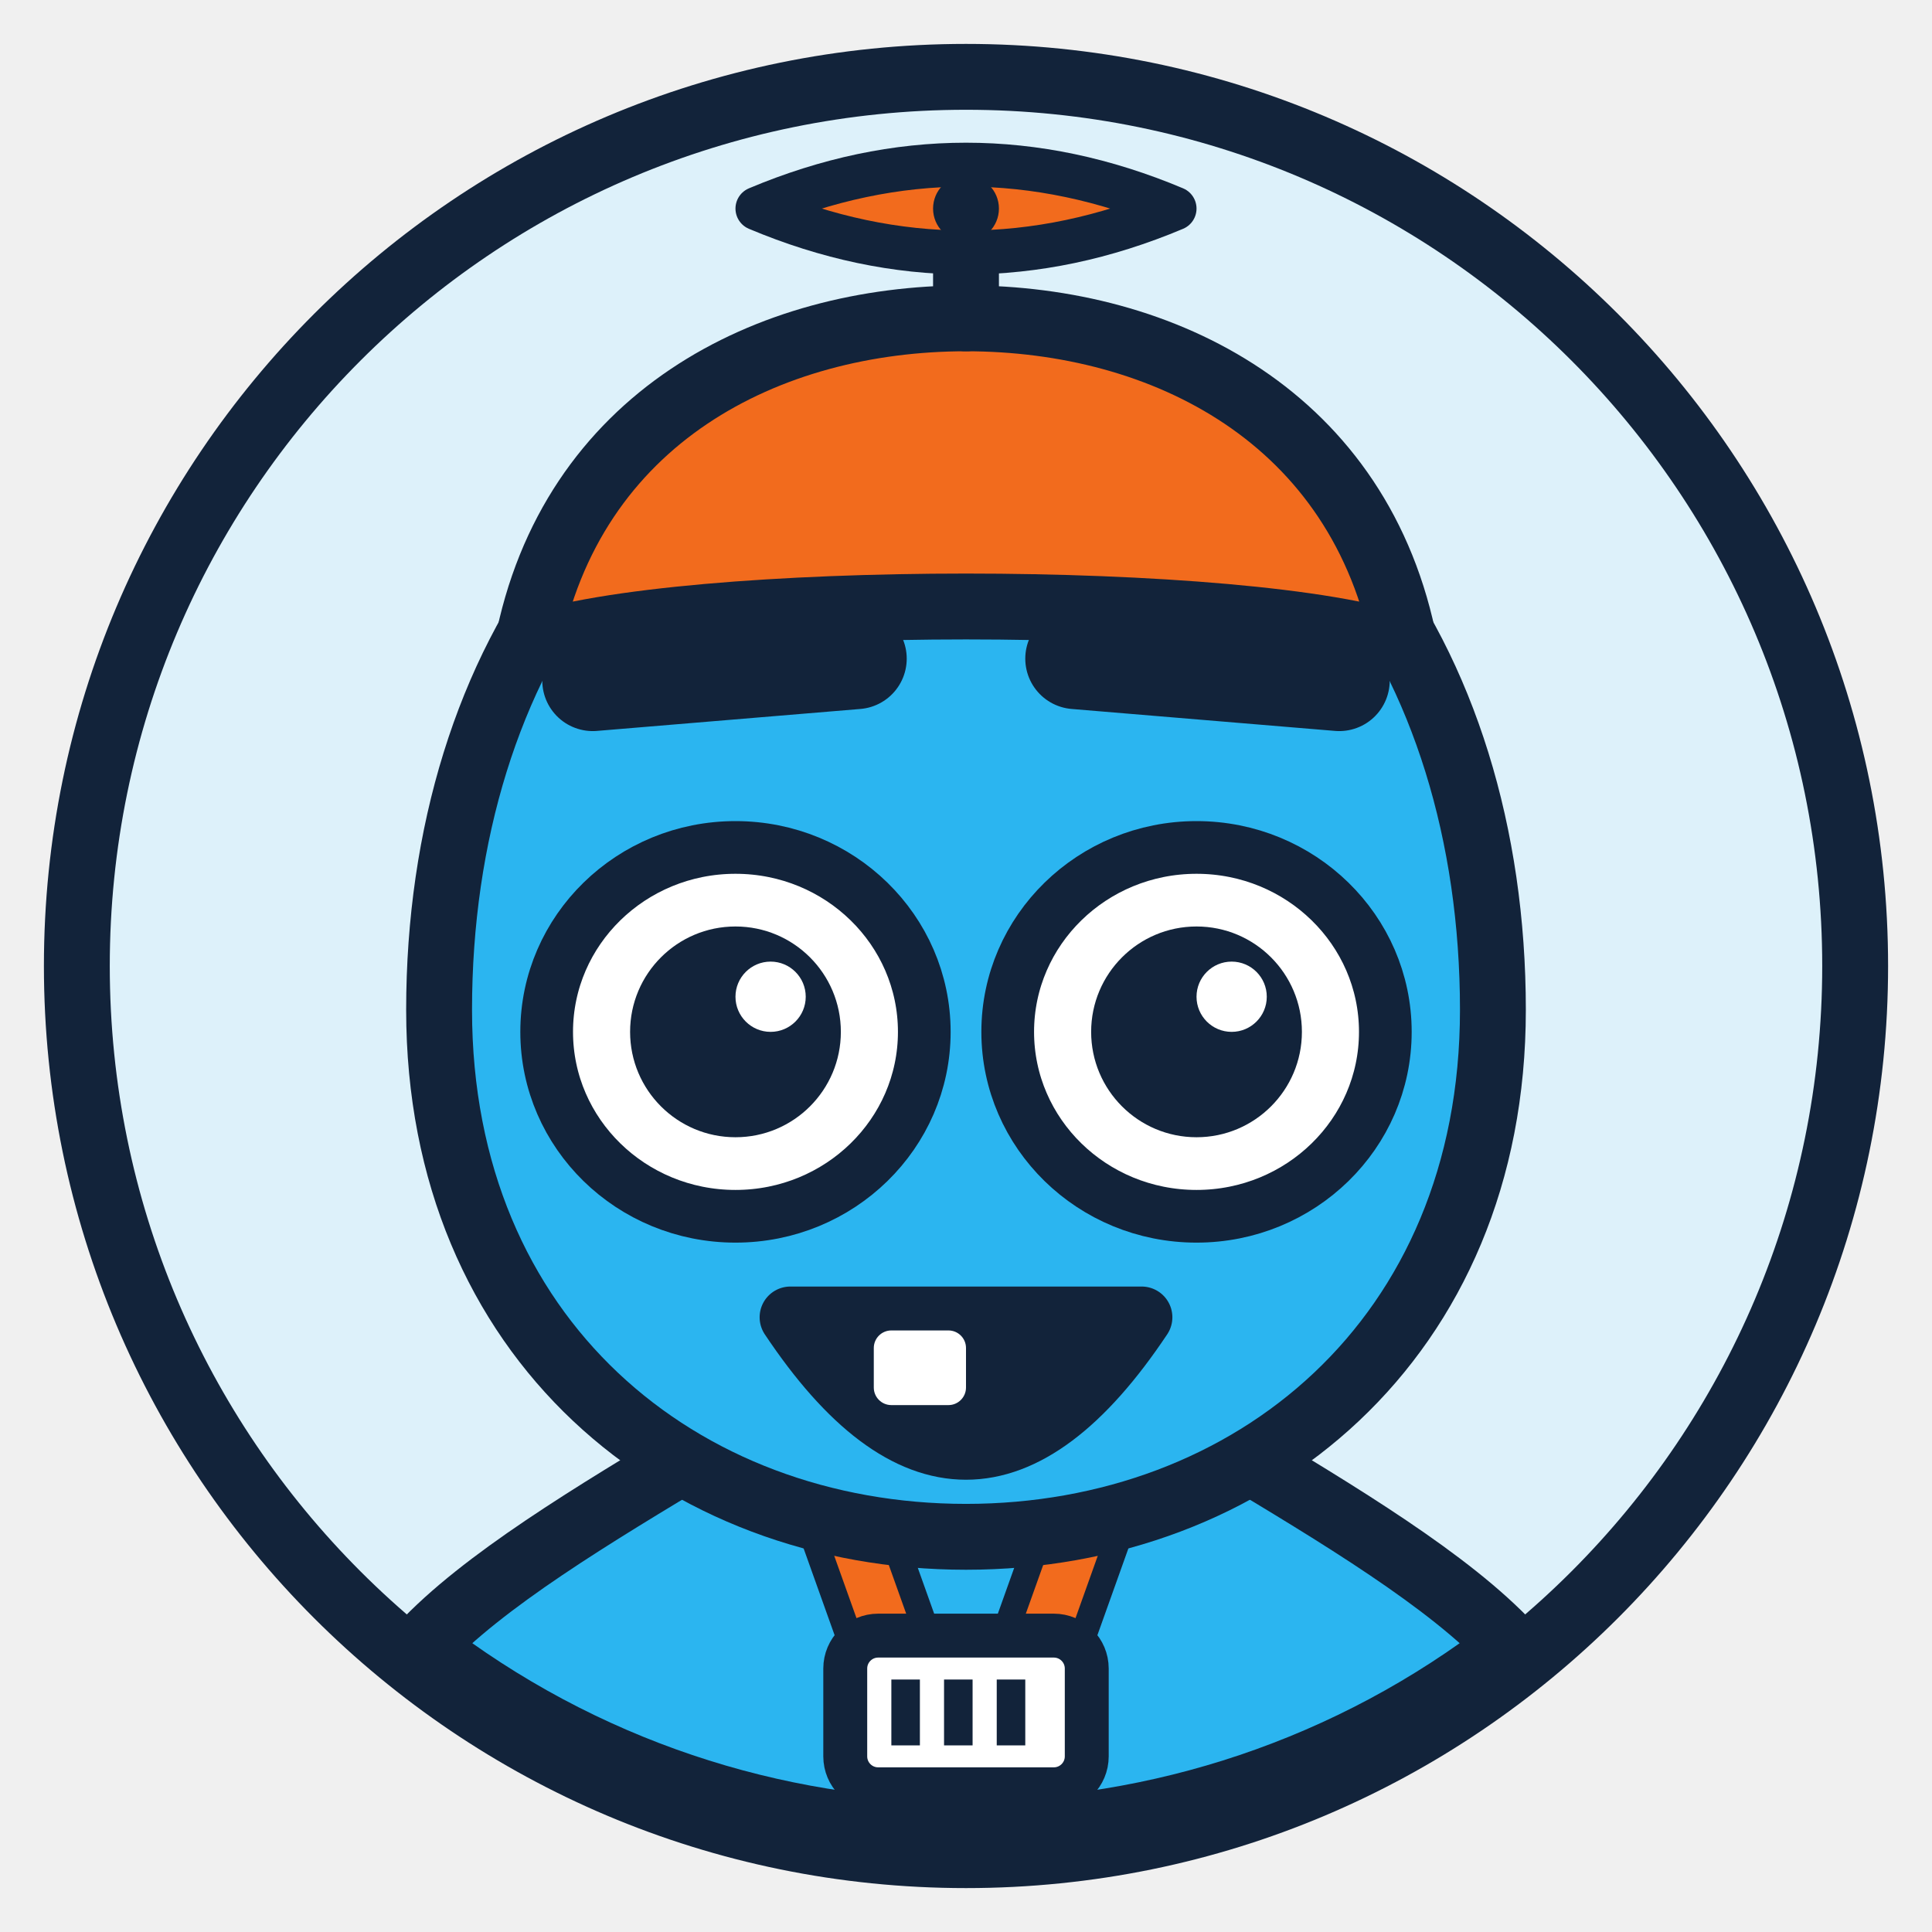
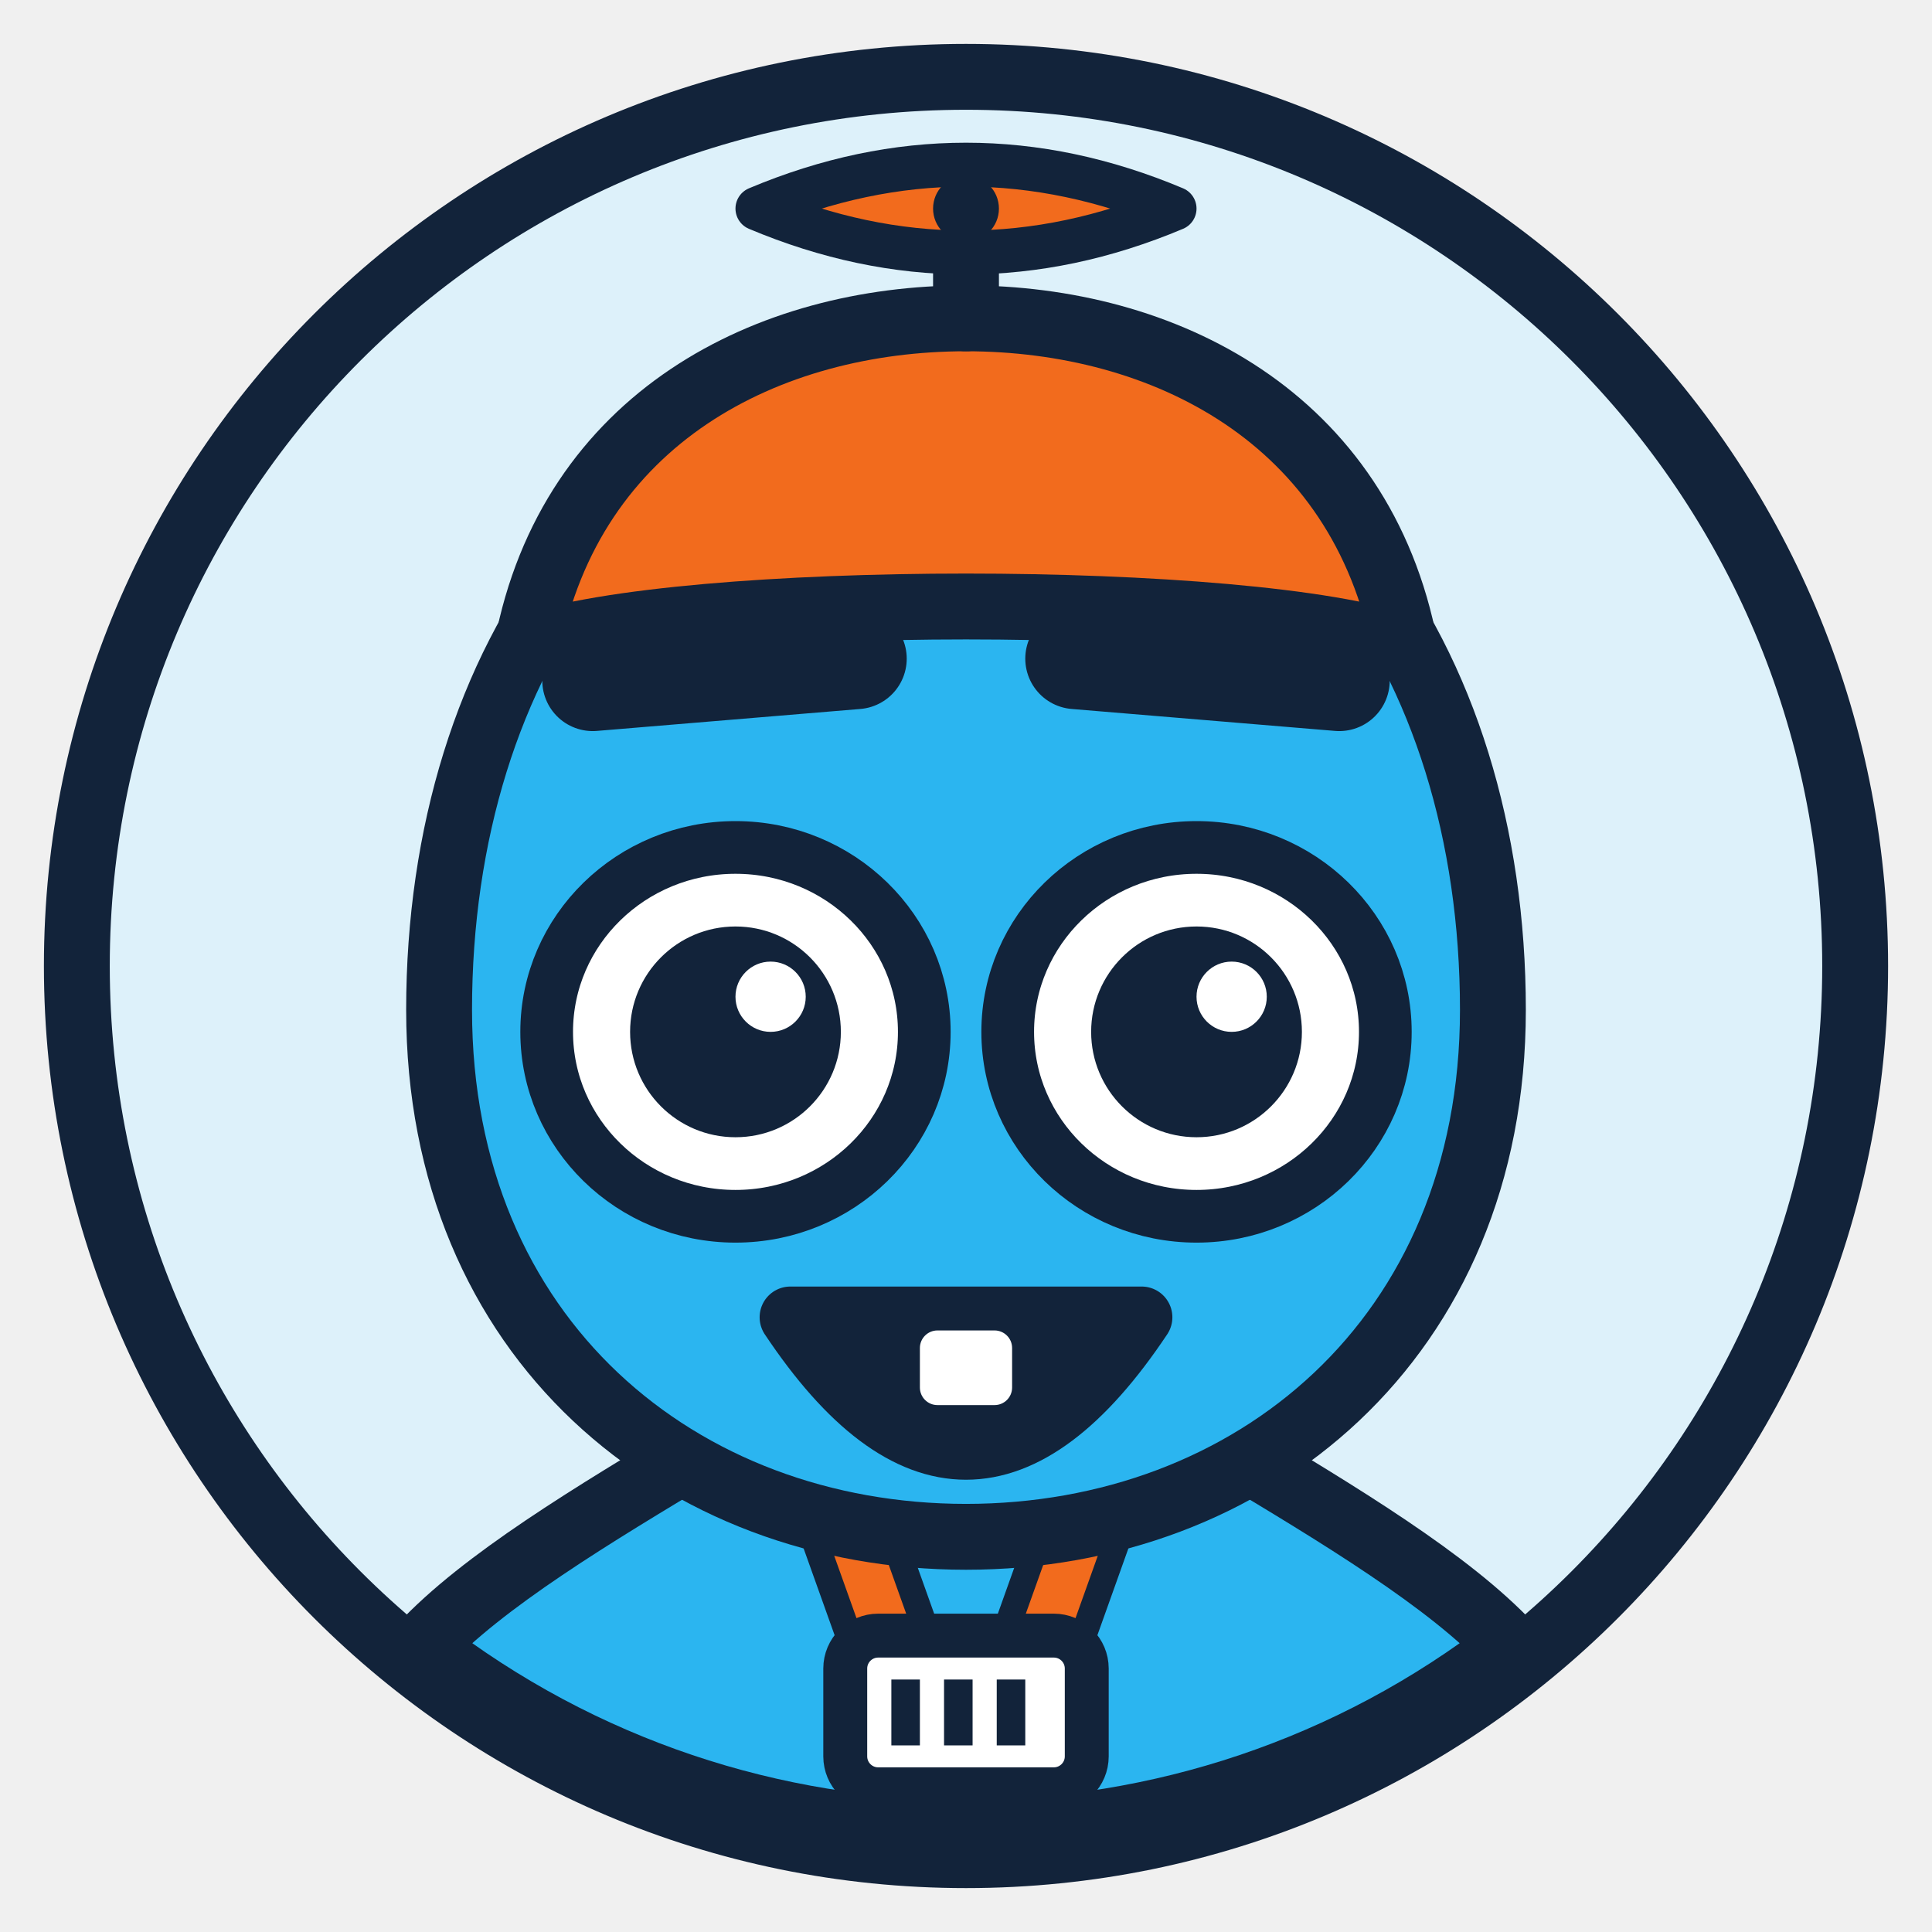
<svg xmlns="http://www.w3.org/2000/svg" viewBox="0 0 88 88" width="88" height="88" color="#12233A" role="img" aria-label="Shin: delighted">
  <circle class="face-disc" cx="44" cy="44" r="40.5" fill="#DDF1FA" />
  <g class="face-body" transform="translate(0 -1)">
    <path d="M32 67 C27 70 22 73 19.2 76 A40.5 40.5 0 0 0 68.8 76 C66 73 61 70 56 67 Z" fill="#2BB5F0" stroke="currentColor" stroke-width="3" stroke-linejoin="round" />
    <path d="M38.5 70 L41 77 M49.5 70 L47 77" stroke="currentColor" stroke-width="4.6" stroke-linecap="round" fill="none" />
    <path d="M38.5 70 L41 77 M49.5 70 L47 77" stroke="#F26B1D" stroke-width="2.2" stroke-linecap="round" fill="none" />
    <rect x="38.5" y="75.5" width="11" height="7" rx="1.5" fill="#FFFFFF" stroke="currentColor" stroke-width="2" />
    <path d="M40.6 77.5 h1.3 v3 h-1.3 Z M43 77.5 h1.3 v3 h-1.3 Z M45.4 77.5 h1.3 v3 h-1.3 Z" fill="#12233A" />
  </g>
  <g class="face-head">
    <path class="face-skull" d="M44 17 C59 17 68 30 68 46 C68 61 57 70 44 70 C31 70 20 61 20 46 C20 30 29 17 44 17 Z" fill="#2BB5F0" stroke="currentColor" stroke-width="3" />
    <g class="face-hat">
      <path d="M24 29.5 C26 19 35 14.5 44 14.5 C53 14.5 62 19 64 29.5 C57 27 31 27 24 29.5 Z" fill="#F26B1D" stroke="currentColor" stroke-width="3" stroke-linejoin="round" />
      <path d="M44 14.5 L44 10.5" stroke="currentColor" stroke-width="3" stroke-linecap="round" />
      <g>
        <path d="M34.5 9.5 Q44 5.5 53.5 9.5 Q44 13.5 34.5 9.5 Z" fill="#F26B1D" stroke="currentColor" stroke-width="2" stroke-linejoin="round" />
-         <circle cx="44" cy="9.5" r="1.5" fill="currentColor" />
+         <circle cx="44" cy="9.5" r="1.5" fill="#12233A" />
      </g>
    </g>
    <g class="face-brows">
      <path d="M27 31 L39 30 M49 30 L61 31" stroke="currentColor" stroke-width="4.6" stroke-linecap="round" fill="none" />
    </g>
    <g class="face-eyes">
      <ellipse cx="33.5" cy="47" rx="8.6" ry="8.4" fill="#FFFFFF" />
      <circle cx="33.5" cy="47" r="4.8" fill="#12233A" />
      <circle cx="35.1" cy="45.4" r="1.6" fill="#FFFFFF" />
      <ellipse cx="33.5" cy="47" rx="8.6" ry="8.4" fill="none" stroke="currentColor" stroke-width="2.4" />
      <ellipse cx="54.5" cy="47" rx="8.6" ry="8.4" fill="#FFFFFF" />
      <circle cx="54.5" cy="47" r="4.8" fill="#12233A" />
      <circle cx="56.1" cy="45.4" r="1.6" fill="#FFFFFF" />
      <ellipse cx="54.5" cy="47" rx="8.6" ry="8.4" fill="none" stroke="currentColor" stroke-width="2.4" />
    </g>
    <g class="face-mouth">
      <path d="M36 60 Q44 72 52 60 Z" fill="currentColor" stroke="currentColor" stroke-width="2.8" stroke-linejoin="round" />
-       <rect x="39.8" y="60.6" width="4.2" height="3.4" rx=".8" fill="#FFFFFF" />
+       <rect x="41.90" y="60.60" width="4.20" height="3.40" rx=".8" fill="#FFFFFF" />
    </g>
  </g>
  <g class="face-extras" />
  <circle class="face-ring" cx="44" cy="44" r="40.5" fill="none" stroke="currentColor" stroke-width="3" />
</svg>
